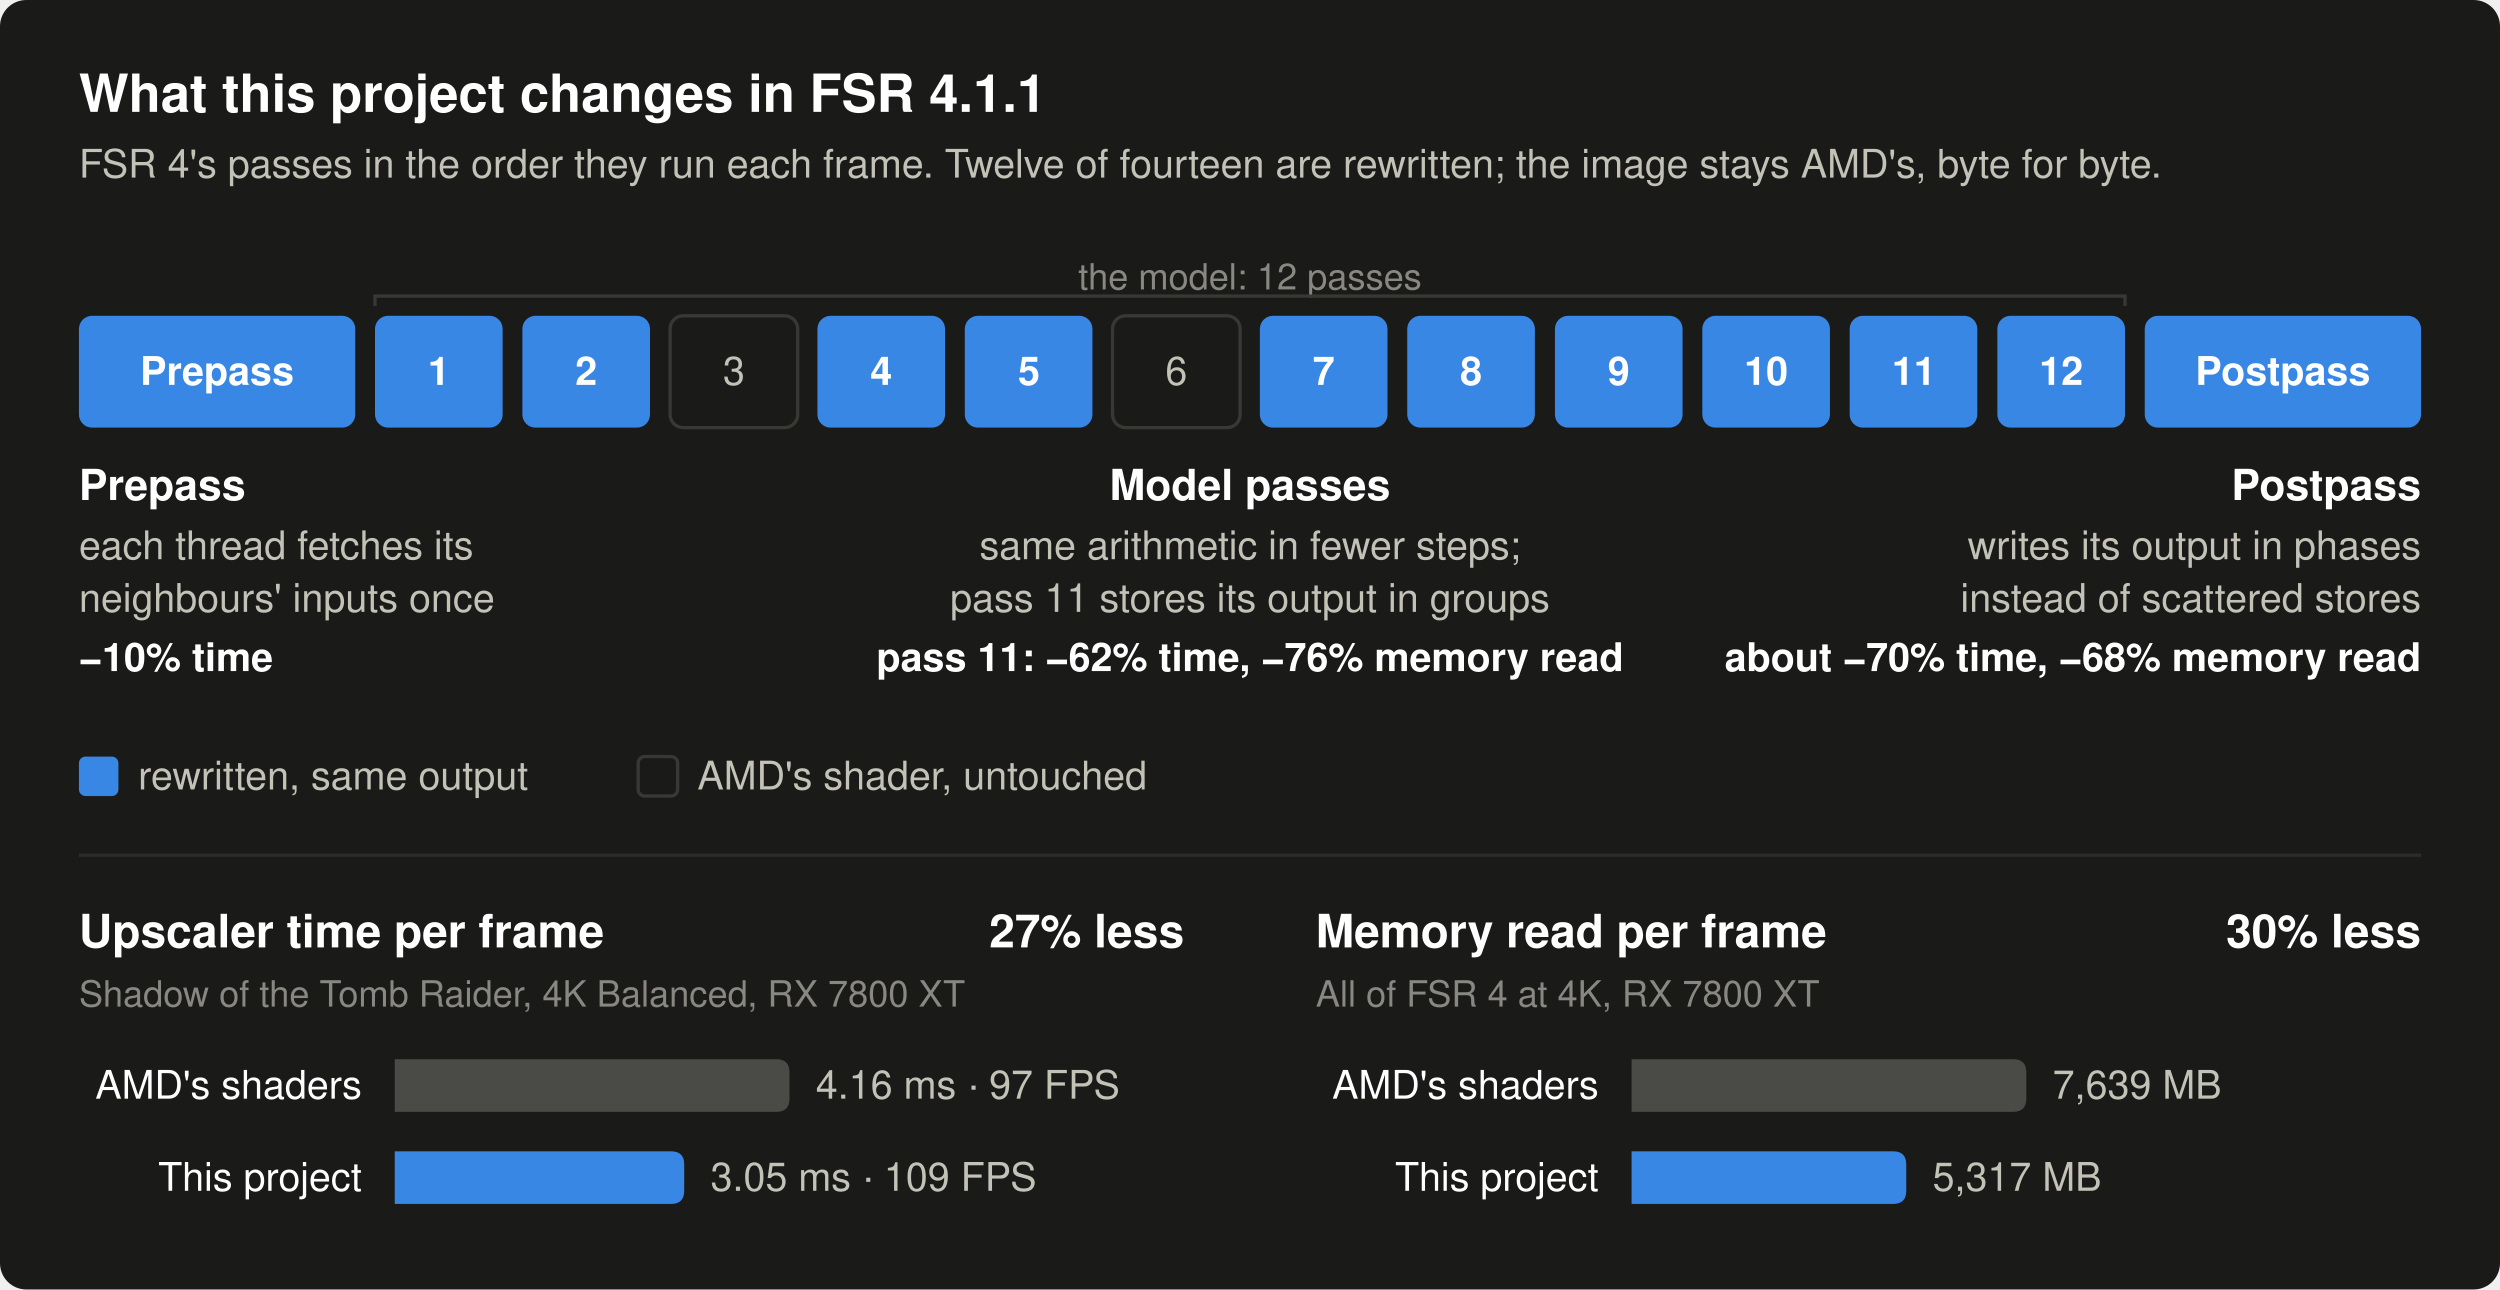
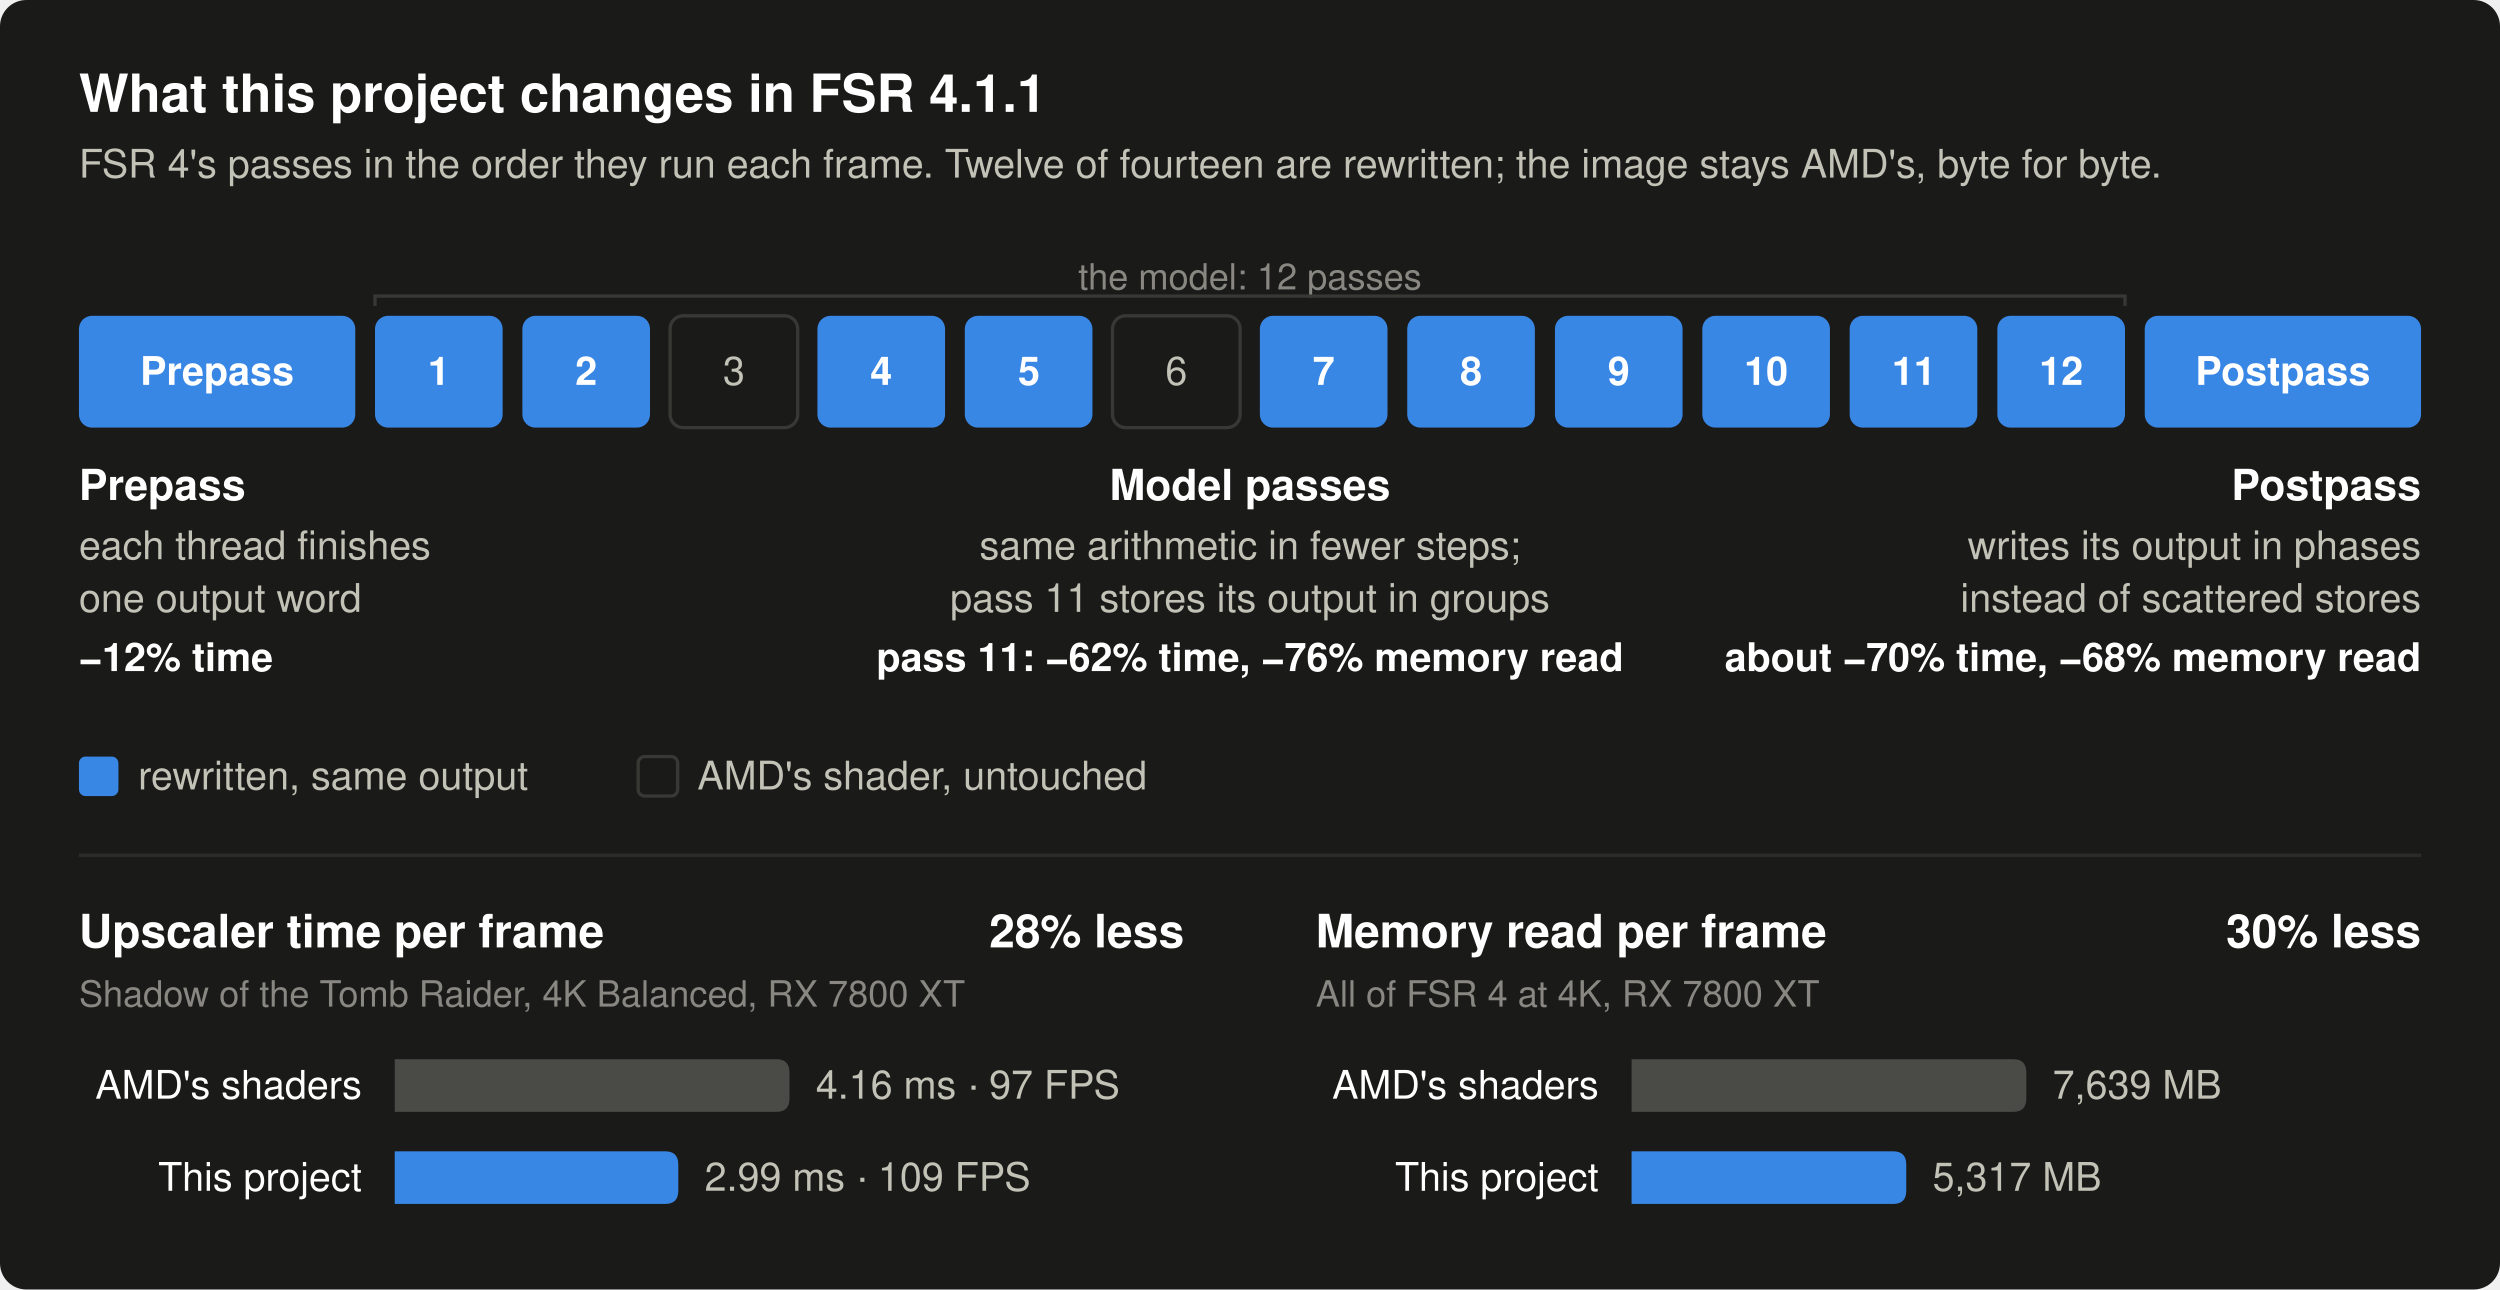
- <svg xmlns="http://www.w3.org/2000/svg" width="760" height="392" viewBox="0 0 760 392" role="img" aria-label="Overview. Of FSR 4.1.1's fourteen main passes, twelve are rewritten with the same output: the prepass (10% less time), ten model passes (the same arithmetic in fewer steps; pass 11 takes 62% less time and reads 76% less memory) and the postpass (about 70% less time, 68% less memory read). On a Radeon RX 7800 XT at 4K the upscaler time goes from 4.16 to 3.05 ms per frame and the memory read per frame from 7,639 to 5,317 MB.">
+ <svg xmlns="http://www.w3.org/2000/svg" width="760" height="392" viewBox="0 0 760 392" role="img" aria-label="Overview. Of FSR 4.1.1's fourteen main passes, twelve are rewritten with the same output: the prepass (12% less time), ten model passes (the same arithmetic in fewer steps; pass 11 takes 62% less time and reads 76% less memory) and the postpass (about 70% less time, 68% less memory read). On a Radeon RX 7800 XT at 4K the upscaler time goes from 4.16 to 2.99 ms per frame and the memory read per frame from 7,639 to 5,317 MB.">
  <rect width="760" height="392" rx="8" fill="#1a1a19" />
  <text x="24.0" y="34.0" font-family="-apple-system, 'Segoe UI', Helvetica, Arial, sans-serif" font-size="16" font-weight="600" text-anchor="start" fill="#ffffff">What this project changes in FSR 4.1.1</text>
  <text x="24.0" y="54.0" font-family="-apple-system, 'Segoe UI', Helvetica, Arial, sans-serif" font-size="12" text-anchor="start" fill="#c3c2b7">FSR 4's passes in the order they run each frame. Twelve of fourteen are rewritten; the image stays AMD's, byte for byte.</text>
  <rect x="24.0" y="96" width="84.0" height="34" rx="4" fill="#3987e5" />
  <text x="66.0" y="117.0" font-family="-apple-system, 'Segoe UI', Helvetica, Arial, sans-serif" font-size="12" font-weight="600" text-anchor="middle" fill="#ffffff">Prepass</text>
  <rect x="114.0" y="96" width="38.8" height="34" rx="4" fill="#3987e5" />
  <text x="133.4" y="117.0" font-family="-apple-system, 'Segoe UI', Helvetica, Arial, sans-serif" font-size="12" font-weight="600" text-anchor="middle" fill="#ffffff">1</text>
  <rect x="158.8" y="96" width="38.8" height="34" rx="4" fill="#3987e5" />
  <text x="178.2" y="117.0" font-family="-apple-system, 'Segoe UI', Helvetica, Arial, sans-serif" font-size="12" font-weight="600" text-anchor="middle" fill="#ffffff">2</text>
  <rect x="203.7" y="96" width="38.8" height="34" rx="4" fill="#1a1a19" stroke="#383835" stroke-width="1" />
  <text x="223.1" y="117.0" font-family="-apple-system, 'Segoe UI', Helvetica, Arial, sans-serif" font-size="12" text-anchor="middle" fill="#c3c2b7">3</text>
  <rect x="248.5" y="96" width="38.8" height="34" rx="4" fill="#3987e5" />
  <text x="267.9" y="117.0" font-family="-apple-system, 'Segoe UI', Helvetica, Arial, sans-serif" font-size="12" font-weight="600" text-anchor="middle" fill="#ffffff">4</text>
  <rect x="293.3" y="96" width="38.8" height="34" rx="4" fill="#3987e5" />
  <text x="312.8" y="117.0" font-family="-apple-system, 'Segoe UI', Helvetica, Arial, sans-serif" font-size="12" font-weight="600" text-anchor="middle" fill="#ffffff">5</text>
  <rect x="338.2" y="96" width="38.8" height="34" rx="4" fill="#1a1a19" stroke="#383835" stroke-width="1" />
  <text x="357.6" y="117.0" font-family="-apple-system, 'Segoe UI', Helvetica, Arial, sans-serif" font-size="12" text-anchor="middle" fill="#c3c2b7">6</text>
  <rect x="383.0" y="96" width="38.8" height="34" rx="4" fill="#3987e5" />
  <text x="402.4" y="117.0" font-family="-apple-system, 'Segoe UI', Helvetica, Arial, sans-serif" font-size="12" font-weight="600" text-anchor="middle" fill="#ffffff">7</text>
  <rect x="427.8" y="96" width="38.8" height="34" rx="4" fill="#3987e5" />
  <text x="447.2" y="117.0" font-family="-apple-system, 'Segoe UI', Helvetica, Arial, sans-serif" font-size="12" font-weight="600" text-anchor="middle" fill="#ffffff">8</text>
  <rect x="472.7" y="96" width="38.8" height="34" rx="4" fill="#3987e5" />
  <text x="492.1" y="117.0" font-family="-apple-system, 'Segoe UI', Helvetica, Arial, sans-serif" font-size="12" font-weight="600" text-anchor="middle" fill="#ffffff">9</text>
  <rect x="517.5" y="96" width="38.8" height="34" rx="4" fill="#3987e5" />
  <text x="536.9" y="117.0" font-family="-apple-system, 'Segoe UI', Helvetica, Arial, sans-serif" font-size="12" font-weight="600" text-anchor="middle" fill="#ffffff">10</text>
  <rect x="562.3" y="96" width="38.8" height="34" rx="4" fill="#3987e5" />
  <text x="581.8" y="117.0" font-family="-apple-system, 'Segoe UI', Helvetica, Arial, sans-serif" font-size="12" font-weight="600" text-anchor="middle" fill="#ffffff">11</text>
  <rect x="607.2" y="96" width="38.8" height="34" rx="4" fill="#3987e5" />
  <text x="626.6" y="117.0" font-family="-apple-system, 'Segoe UI', Helvetica, Arial, sans-serif" font-size="12" font-weight="600" text-anchor="middle" fill="#ffffff">12</text>
  <rect x="652.0" y="96" width="84.0" height="34" rx="4" fill="#3987e5" />
  <text x="694.0" y="117.0" font-family="-apple-system, 'Segoe UI', Helvetica, Arial, sans-serif" font-size="12" font-weight="600" text-anchor="middle" fill="#ffffff">Postpass</text>
  <text x="380.0" y="88.0" font-family="-apple-system, 'Segoe UI', Helvetica, Arial, sans-serif" font-size="11" text-anchor="middle" fill="#898781">the model: 12 passes</text>
  <path d="M114.0,93 V90 H646.0 V93" fill="none" stroke="#383835" stroke-width="1" />
  <text x="24.0" y="152.0" font-family="-apple-system, 'Segoe UI', Helvetica, Arial, sans-serif" font-size="13" font-weight="600" text-anchor="start" fill="#ffffff">Prepass</text>
-   <text x="24.0" y="170.0" font-family="-apple-system, 'Segoe UI', Helvetica, Arial, sans-serif" font-size="12" text-anchor="start" fill="#c3c2b7">each thread fetches its</text>
-   <text x="24.0" y="186.0" font-family="-apple-system, 'Segoe UI', Helvetica, Arial, sans-serif" font-size="12" text-anchor="start" fill="#c3c2b7">neighbours' inputs once</text>
-   <text x="24.0" y="204.0" font-family="-apple-system, 'Segoe UI', Helvetica, Arial, sans-serif" font-size="12" font-weight="600" text-anchor="start" fill="#ffffff">−10% time</text>
+   <text x="24.0" y="170.0" font-family="-apple-system, 'Segoe UI', Helvetica, Arial, sans-serif" font-size="12" text-anchor="start" fill="#c3c2b7">each thread finishes</text>
+   <text x="24.0" y="186.0" font-family="-apple-system, 'Segoe UI', Helvetica, Arial, sans-serif" font-size="12" text-anchor="start" fill="#c3c2b7">one output word</text>
+   <text x="24.0" y="204.0" font-family="-apple-system, 'Segoe UI', Helvetica, Arial, sans-serif" font-size="12" font-weight="600" text-anchor="start" fill="#ffffff">−12% time</text>
  <text x="380.0" y="152.0" font-family="-apple-system, 'Segoe UI', Helvetica, Arial, sans-serif" font-size="13" font-weight="600" text-anchor="middle" fill="#ffffff">Model passes</text>
  <text x="380.0" y="170.0" font-family="-apple-system, 'Segoe UI', Helvetica, Arial, sans-serif" font-size="12" text-anchor="middle" fill="#c3c2b7">same arithmetic in fewer steps;</text>
  <text x="380.0" y="186.0" font-family="-apple-system, 'Segoe UI', Helvetica, Arial, sans-serif" font-size="12" text-anchor="middle" fill="#c3c2b7">pass 11 stores its output in groups</text>
  <text x="380.0" y="204.0" font-family="-apple-system, 'Segoe UI', Helvetica, Arial, sans-serif" font-size="12" font-weight="600" text-anchor="middle" fill="#ffffff">pass 11: −62% time, −76% memory read</text>
  <text x="736.0" y="152.0" font-family="-apple-system, 'Segoe UI', Helvetica, Arial, sans-serif" font-size="13" font-weight="600" text-anchor="end" fill="#ffffff">Postpass</text>
  <text x="736.0" y="170.0" font-family="-apple-system, 'Segoe UI', Helvetica, Arial, sans-serif" font-size="12" text-anchor="end" fill="#c3c2b7">writes its output in phases</text>
  <text x="736.0" y="186.0" font-family="-apple-system, 'Segoe UI', Helvetica, Arial, sans-serif" font-size="12" text-anchor="end" fill="#c3c2b7">instead of scattered stores</text>
  <text x="736.0" y="204.0" font-family="-apple-system, 'Segoe UI', Helvetica, Arial, sans-serif" font-size="12" font-weight="600" text-anchor="end" fill="#ffffff">about −70% time, −68% memory read</text>
  <rect x="24" y="230" width="12" height="12" rx="2" fill="#3987e5" />
  <text x="42.0" y="240.0" font-family="-apple-system, 'Segoe UI', Helvetica, Arial, sans-serif" font-size="12" text-anchor="start" fill="#c3c2b7">rewritten, same output</text>
  <rect x="194" y="230" width="12" height="12" rx="2" fill="#1a1a19" stroke="#383835" stroke-width="1" />
  <text x="212.0" y="240.0" font-family="-apple-system, 'Segoe UI', Helvetica, Arial, sans-serif" font-size="12" text-anchor="start" fill="#c3c2b7">AMD's shader, untouched</text>
  <line x1="24" y1="260" x2="736" y2="260" stroke="#2c2c2a" stroke-width="1" />
  <text x="24.0" y="288.0" font-family="-apple-system, 'Segoe UI', Helvetica, Arial, sans-serif" font-size="14" font-weight="600" text-anchor="start" fill="#ffffff">Upscaler time per frame</text>
-   <text x="360.0" y="288.0" font-family="-apple-system, 'Segoe UI', Helvetica, Arial, sans-serif" font-size="14" font-weight="600" text-anchor="end" fill="#ffffff">27% less</text>
+   <text x="360.0" y="288.0" font-family="-apple-system, 'Segoe UI', Helvetica, Arial, sans-serif" font-size="14" font-weight="600" text-anchor="end" fill="#ffffff">28% less</text>
  <text x="24.0" y="306.0" font-family="-apple-system, 'Segoe UI', Helvetica, Arial, sans-serif" font-size="11" text-anchor="start" fill="#898781">Shadow of the Tomb Raider, 4K Balanced, RX 7800 XT</text>
  <text x="110.0" y="334.0" font-family="-apple-system, 'Segoe UI', Helvetica, Arial, sans-serif" font-size="12" text-anchor="end" fill="#ffffff">AMD's shaders</text>
  <path d="M120,322 H236.0 Q240.0,322 240.0,326 V334 Q240.0,338 236.0,338 H120 Z" fill="#4a4a46" />
  <text x="248.0" y="334.0" font-family="-apple-system, 'Segoe UI', Helvetica, Arial, sans-serif" font-size="12" text-anchor="start" fill="#c3c2b7">4.16 ms  ·  97 FPS</text>
  <text x="110.0" y="362.0" font-family="-apple-system, 'Segoe UI', Helvetica, Arial, sans-serif" font-size="12" text-anchor="end" fill="#ffffff">This project</text>
-   <path d="M120,350 H204.0 Q208.0,350 208.0,354 V362 Q208.0,366 204.0,366 H120 Z" fill="#3987e5" />
-   <text x="216.0" y="362.0" font-family="-apple-system, 'Segoe UI', Helvetica, Arial, sans-serif" font-size="12" text-anchor="start" fill="#c3c2b7">3.05 ms  ·  109 FPS</text>
+   <path d="M120,350 H202.2 Q206.2,350 206.2,354 V362 Q206.2,366 202.2,366 H120 Z" fill="#3987e5" />
+   <text x="214.2" y="362.0" font-family="-apple-system, 'Segoe UI', Helvetica, Arial, sans-serif" font-size="12" text-anchor="start" fill="#c3c2b7">2.99 ms  ·  109 FPS</text>
  <text x="400.0" y="288.0" font-family="-apple-system, 'Segoe UI', Helvetica, Arial, sans-serif" font-size="14" font-weight="600" text-anchor="start" fill="#ffffff">Memory read per frame</text>
  <text x="736.0" y="288.0" font-family="-apple-system, 'Segoe UI', Helvetica, Arial, sans-serif" font-size="14" font-weight="600" text-anchor="end" fill="#ffffff">30% less</text>
  <text x="400.0" y="306.0" font-family="-apple-system, 'Segoe UI', Helvetica, Arial, sans-serif" font-size="11" text-anchor="start" fill="#898781">All of FSR 4 at 4K, RX 7800 XT</text>
  <text x="486.0" y="334.0" font-family="-apple-system, 'Segoe UI', Helvetica, Arial, sans-serif" font-size="12" text-anchor="end" fill="#ffffff">AMD's shaders</text>
  <path d="M496,322 H612.0 Q616.0,322 616.0,326 V334 Q616.0,338 612.0,338 H496 Z" fill="#4a4a46" />
  <text x="624.0" y="334.0" font-family="-apple-system, 'Segoe UI', Helvetica, Arial, sans-serif" font-size="12" text-anchor="start" fill="#c3c2b7">7,639 MB</text>
  <text x="486.0" y="362.0" font-family="-apple-system, 'Segoe UI', Helvetica, Arial, sans-serif" font-size="12" text-anchor="end" fill="#ffffff">This project</text>
  <path d="M496,350 H575.5 Q579.5,350 579.5,354 V362 Q579.5,366 575.5,366 H496 Z" fill="#3987e5" />
  <text x="587.5" y="362.0" font-family="-apple-system, 'Segoe UI', Helvetica, Arial, sans-serif" font-size="12" text-anchor="start" fill="#c3c2b7">5,317 MB</text>
</svg>
